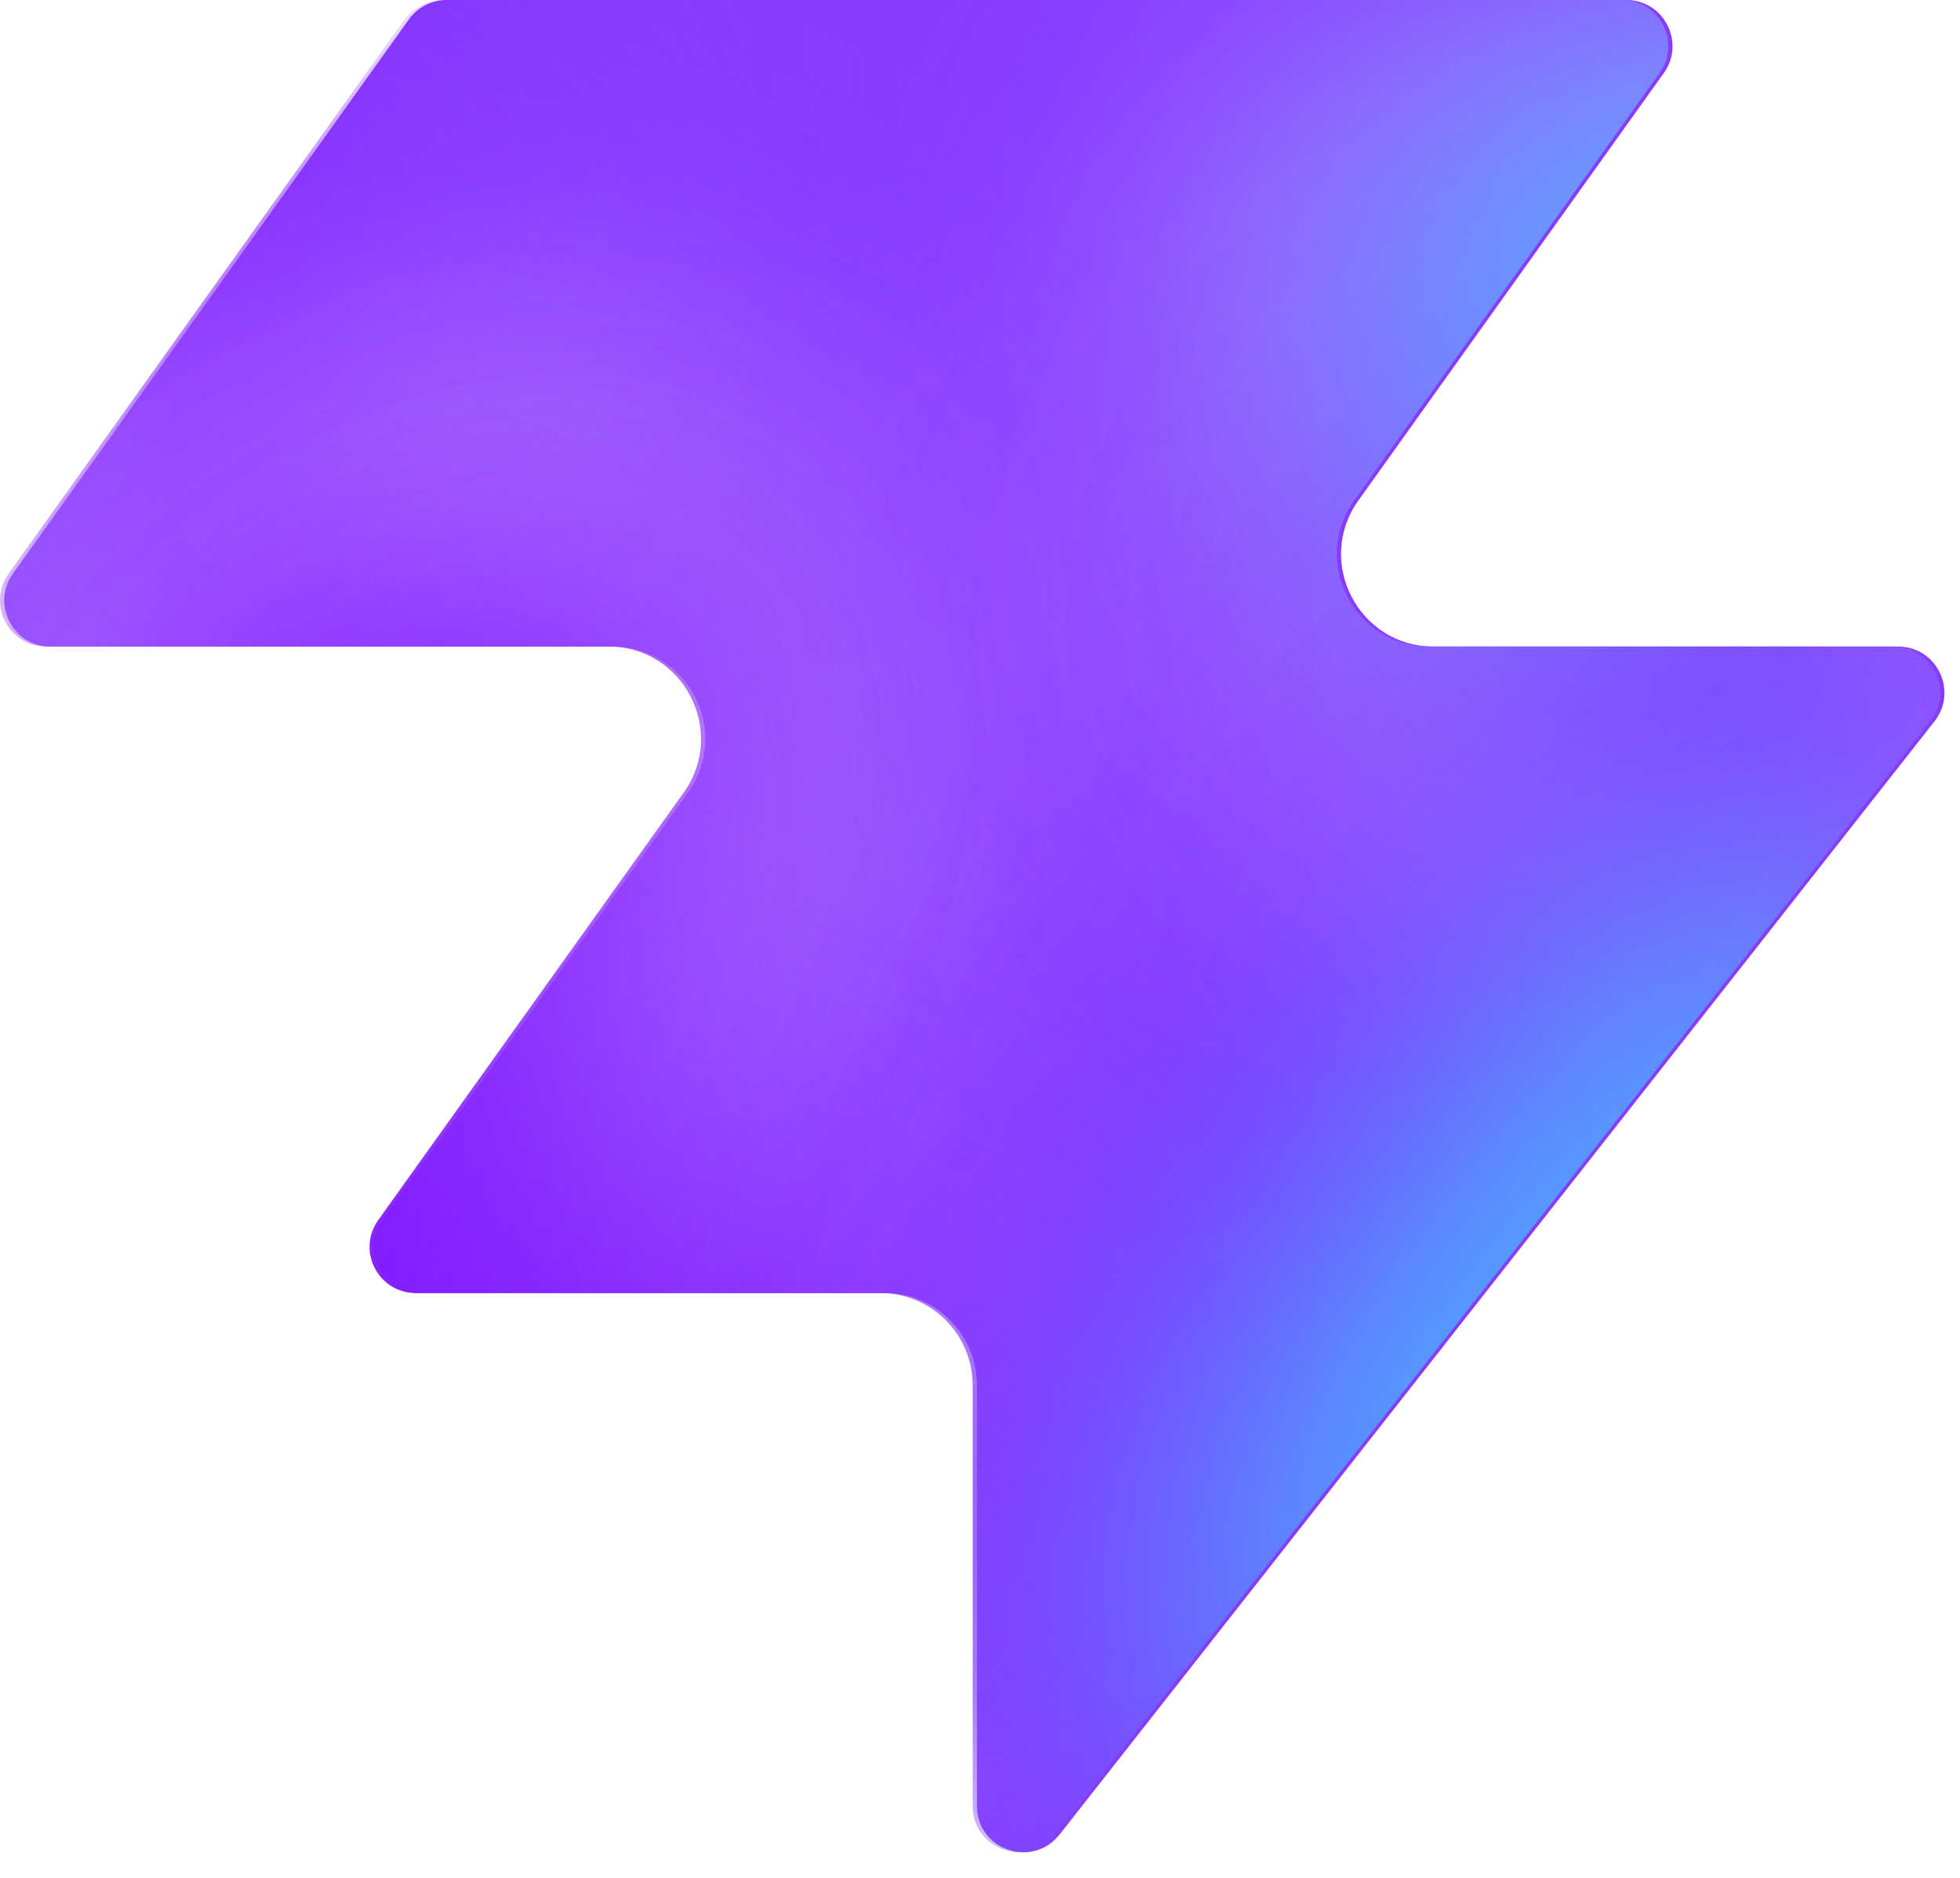
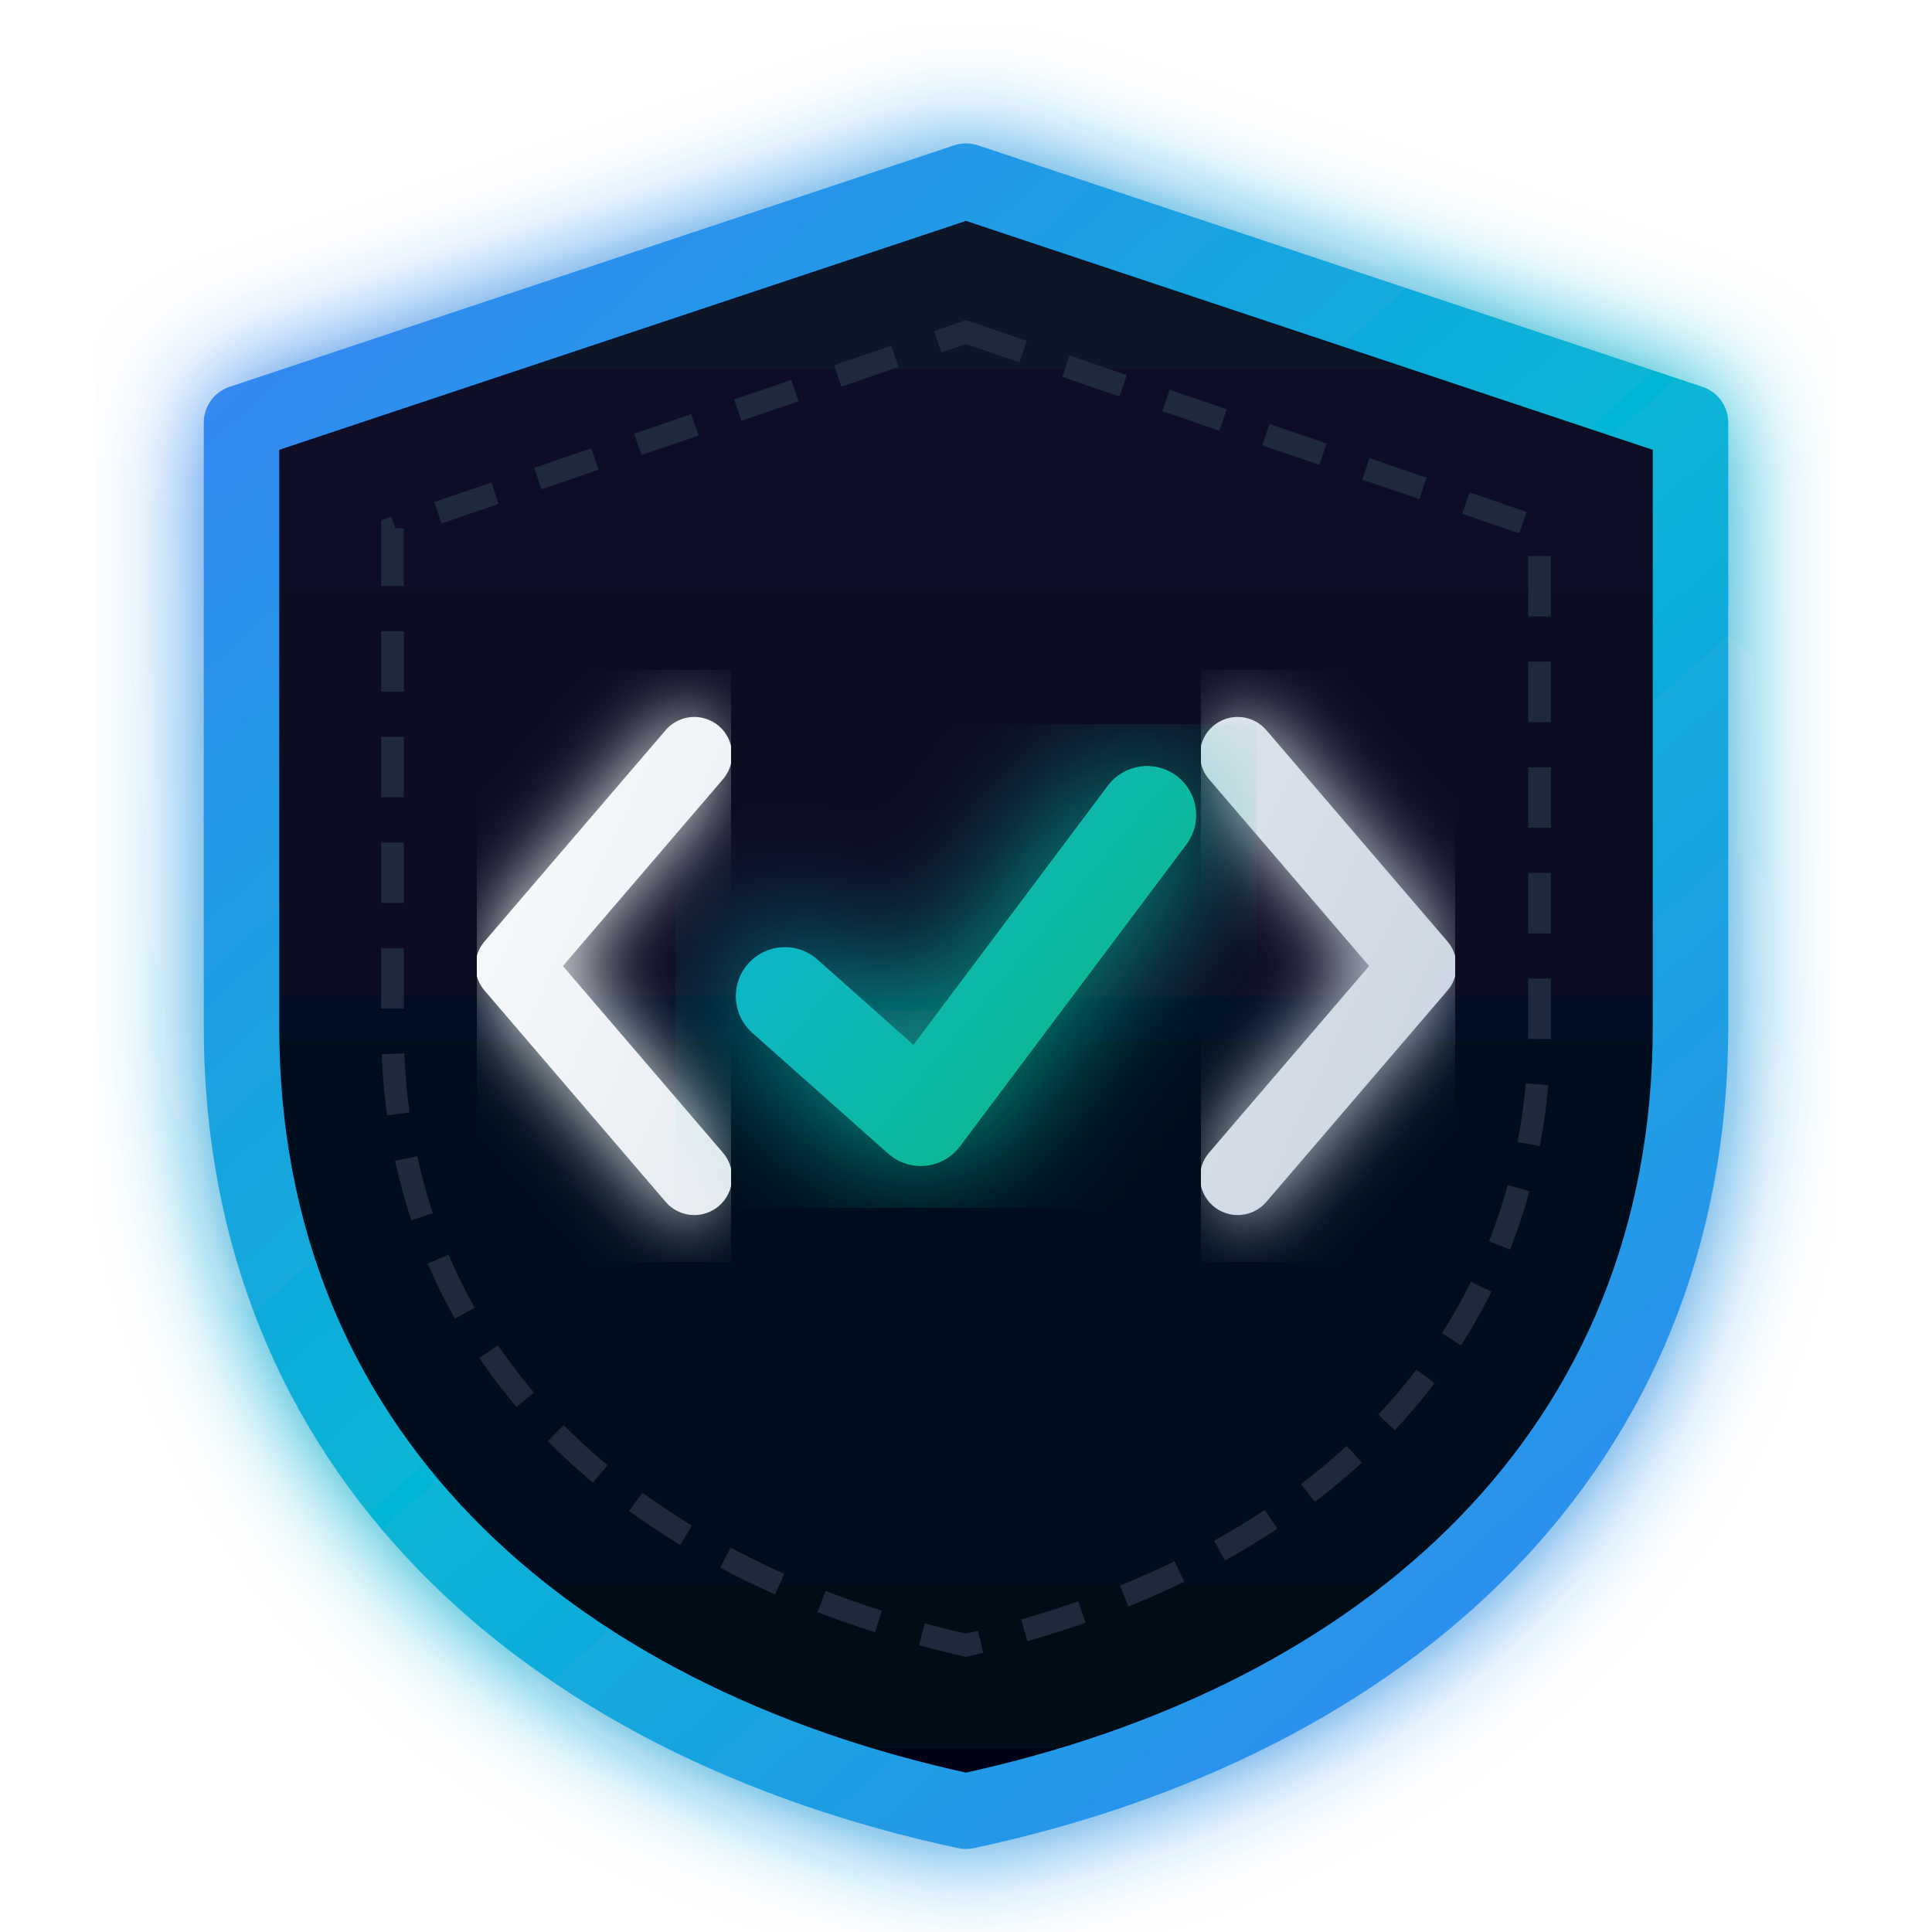
- <svg xmlns="http://www.w3.org/2000/svg" width="48" height="46" fill="none" viewBox="0 0 48 46">
-   <path fill="#863bff" d="M25.946 44.938c-.664.845-2.021.375-2.021-.698V33.937a2.26 2.26 0 0 0-2.262-2.262H10.287c-.92 0-1.456-1.04-.92-1.788l7.48-10.471c1.07-1.497 0-3.578-1.842-3.578H1.237c-.92 0-1.456-1.04-.92-1.788L10.013.474c.214-.297.556-.474.92-.474h28.894c.92 0 1.456 1.04.92 1.788l-7.48 10.471c-1.07 1.498 0 3.579 1.842 3.579h11.377c.943 0 1.473 1.088.89 1.83L25.947 44.94z" style="fill:#863bff;fill:color(display-p3 .525 .23 1);fill-opacity:1" />
-   <mask id="a" width="48" height="46" x="0" y="0" maskUnits="userSpaceOnUse" style="mask-type:alpha">
-     <path fill="#000" d="M25.842 44.938c-.664.844-2.021.375-2.021-.698V33.937a2.26 2.26 0 0 0-2.262-2.262H10.183c-.92 0-1.456-1.04-.92-1.788l7.48-10.471c1.07-1.498 0-3.579-1.842-3.579H1.133c-.92 0-1.456-1.04-.92-1.787L9.91.473c.214-.297.556-.474.92-.474h28.894c.92 0 1.456 1.04.92 1.788l-7.48 10.471c-1.07 1.498 0 3.578 1.842 3.578h11.377c.943 0 1.473 1.088.89 1.832L25.843 44.94z" style="fill:#000;fill-opacity:1" />
-   </mask>
-   <g mask="url(#a)">
-     <g filter="url(#b)">
-       <ellipse cx="5.508" cy="14.704" fill="#ede6ff" rx="5.508" ry="14.704" style="fill:#ede6ff;fill:color(display-p3 .927 .903 1);fill-opacity:1" transform="matrix(.00324 1 1 -.00324 -4.47 31.516)" />
-     </g>
-     <g filter="url(#c)">
-       <ellipse cx="10.399" cy="29.851" fill="#ede6ff" rx="10.399" ry="29.851" style="fill:#ede6ff;fill:color(display-p3 .927 .903 1);fill-opacity:1" transform="matrix(.00324 1 1 -.00324 -39.328 7.883)" />
-     </g>
-     <g filter="url(#d)">
-       <ellipse cx="5.508" cy="30.487" fill="#7e14ff" rx="5.508" ry="30.487" style="fill:#7e14ff;fill:color(display-p3 .492 .077 1);fill-opacity:1" transform="rotate(89.814 -25.913 -14.639)scale(1 -1)" />
-     </g>
-     <g filter="url(#e)">
-       <ellipse cx="5.508" cy="30.599" fill="#7e14ff" rx="5.508" ry="30.599" style="fill:#7e14ff;fill:color(display-p3 .492 .077 1);fill-opacity:1" transform="rotate(89.814 -32.644 -3.334)scale(1 -1)" />
-     </g>
-     <g filter="url(#f)">
-       <ellipse cx="5.508" cy="30.599" fill="#7e14ff" rx="5.508" ry="30.599" style="fill:#7e14ff;fill:color(display-p3 .492 .077 1);fill-opacity:1" transform="matrix(.00324 1 1 -.00324 -34.34 30.47)" />
-     </g>
-     <g filter="url(#g)">
-       <ellipse cx="14.072" cy="22.078" fill="#ede6ff" rx="14.072" ry="22.078" style="fill:#ede6ff;fill:color(display-p3 .927 .903 1);fill-opacity:1" transform="rotate(93.35 24.506 48.493)scale(-1 1)" />
-     </g>
-     <g filter="url(#h)">
-       <ellipse cx="3.47" cy="21.501" fill="#7e14ff" rx="3.47" ry="21.501" style="fill:#7e14ff;fill:color(display-p3 .492 .077 1);fill-opacity:1" transform="rotate(89.009 28.708 47.59)scale(-1 1)" />
-     </g>
-     <g filter="url(#i)">
-       <ellipse cx="3.47" cy="21.501" fill="#7e14ff" rx="3.47" ry="21.501" style="fill:#7e14ff;fill:color(display-p3 .492 .077 1);fill-opacity:1" transform="rotate(89.009 28.708 47.59)scale(-1 1)" />
-     </g>
-     <g filter="url(#j)">
-       <ellipse cx=".387" cy="8.972" fill="#7e14ff" rx="4.407" ry="29.108" style="fill:#7e14ff;fill:color(display-p3 .492 .077 1);fill-opacity:1" transform="rotate(39.51 .387 8.972)" />
-     </g>
-     <g filter="url(#k)">
-       <ellipse cx="47.523" cy="-6.092" fill="#7e14ff" rx="4.407" ry="29.108" style="fill:#7e14ff;fill:color(display-p3 .492 .077 1);fill-opacity:1" transform="rotate(37.892 47.523 -6.092)" />
-     </g>
-     <g filter="url(#l)">
-       <ellipse cx="41.412" cy="6.333" fill="#47bfff" rx="5.971" ry="9.665" style="fill:#47bfff;fill:color(display-p3 .28 .748 1);fill-opacity:1" transform="rotate(37.892 41.412 6.333)" />
-     </g>
-     <g filter="url(#m)">
-       <ellipse cx="-1.879" cy="38.332" fill="#7e14ff" rx="4.407" ry="29.108" style="fill:#7e14ff;fill:color(display-p3 .492 .077 1);fill-opacity:1" transform="rotate(37.892 -1.88 38.332)" />
-     </g>
-     <g filter="url(#n)">
-       <ellipse cx="-1.879" cy="38.332" fill="#7e14ff" rx="4.407" ry="29.108" style="fill:#7e14ff;fill:color(display-p3 .492 .077 1);fill-opacity:1" transform="rotate(37.892 -1.88 38.332)" />
-     </g>
-     <g filter="url(#o)">
-       <ellipse cx="35.651" cy="29.907" fill="#7e14ff" rx="4.407" ry="29.108" style="fill:#7e14ff;fill:color(display-p3 .492 .077 1);fill-opacity:1" transform="rotate(37.892 35.651 29.907)" />
-     </g>
-     <g filter="url(#p)">
-       <ellipse cx="38.418" cy="32.4" fill="#47bfff" rx="5.971" ry="15.297" style="fill:#47bfff;fill:color(display-p3 .28 .748 1);fill-opacity:1" transform="rotate(37.892 38.418 32.4)" />
-     </g>
-   </g>
+ <svg xmlns="http://www.w3.org/2000/svg" width="128" height="128" viewBox="0 0 128 128" fill="none">
  <defs>
-     <filter id="b" width="60.045" height="41.654" x="-19.77" y="16.149" color-interpolation-filters="sRGB" filterUnits="userSpaceOnUse">
-       <feFlood flood-opacity="0" result="BackgroundImageFix" />
-       <feBlend in="SourceGraphic" in2="BackgroundImageFix" result="shape" />
-       <feGaussianBlur result="effect1_foregroundBlur_2002_17158" stdDeviation="7.659" />
+     <linearGradient id="bgGrad" x1="64" y1="12" x2="64" y2="120" gradientUnits="userSpaceOnUse">
+       <stop offset="0%" stop-color="#0b1329" />
+       <stop offset="100%" stop-color="#020617" />
+     </linearGradient>
+     <linearGradient id="shieldGrad" x1="16" y1="12" x2="112" y2="120" gradientUnits="userSpaceOnUse">
+       <stop offset="0%" stop-color="#3b82f6" />
+       <stop offset="50%" stop-color="#06b6d4" />
+       <stop offset="100%" stop-color="#3b82f6" />
+     </linearGradient>
+     <linearGradient id="codeGrad" x1="34" y1="50" x2="94" y2="78" gradientUnits="userSpaceOnUse">
+       <stop offset="0%" stop-color="#f8fafc" />
+       <stop offset="100%" stop-color="#cbd5e1" />
+     </linearGradient>
+     <linearGradient id="checkGrad" x1="52" y1="54" x2="76" y2="74" gradientUnits="userSpaceOnUse">
+       <stop offset="0%" stop-color="#06b6d4" />
+       <stop offset="100%" stop-color="#10b981" />
+     </linearGradient>
+     <filter id="glow-code" x="-20%" y="-20%" width="140%" height="140%">
+       <feGaussianBlur stdDeviation="2.5" result="blur" />
+       <feMerge>
+         <feMergeNode in="blur" />
+         <feMergeNode in="SourceGraphic" />
+       </feMerge>
    </filter>
-     <filter id="c" width="90.34" height="51.437" x="-54.613" y="-7.533" color-interpolation-filters="sRGB" filterUnits="userSpaceOnUse">
-       <feFlood flood-opacity="0" result="BackgroundImageFix" />
-       <feBlend in="SourceGraphic" in2="BackgroundImageFix" result="shape" />
-       <feGaussianBlur result="effect1_foregroundBlur_2002_17158" stdDeviation="7.659" />
+     <filter id="glow-check" x="-30%" y="-30%" width="160%" height="160%">
+       <feGaussianBlur stdDeviation="4.5" result="blur" />
+       <feMerge>
+         <feMergeNode in="blur" />
+         <feMergeNode in="SourceGraphic" />
+       </feMerge>
    </filter>
-     <filter id="d" width="79.355" height="29.4" x="-49.64" y="2.03" color-interpolation-filters="sRGB" filterUnits="userSpaceOnUse">
-       <feFlood flood-opacity="0" result="BackgroundImageFix" />
-       <feBlend in="SourceGraphic" in2="BackgroundImageFix" result="shape" />
-       <feGaussianBlur result="effect1_foregroundBlur_2002_17158" stdDeviation="4.596" />
-     </filter>
-     <filter id="e" width="79.579" height="29.4" x="-45.045" y="20.029" color-interpolation-filters="sRGB" filterUnits="userSpaceOnUse">
-       <feFlood flood-opacity="0" result="BackgroundImageFix" />
-       <feBlend in="SourceGraphic" in2="BackgroundImageFix" result="shape" />
-       <feGaussianBlur result="effect1_foregroundBlur_2002_17158" stdDeviation="4.596" />
-     </filter>
-     <filter id="f" width="79.579" height="29.4" x="-43.513" y="21.178" color-interpolation-filters="sRGB" filterUnits="userSpaceOnUse">
-       <feFlood flood-opacity="0" result="BackgroundImageFix" />
-       <feBlend in="SourceGraphic" in2="BackgroundImageFix" result="shape" />
-       <feGaussianBlur result="effect1_foregroundBlur_2002_17158" stdDeviation="4.596" />
-     </filter>
-     <filter id="g" width="74.749" height="58.852" x="15.756" y="-17.901" color-interpolation-filters="sRGB" filterUnits="userSpaceOnUse">
-       <feFlood flood-opacity="0" result="BackgroundImageFix" />
-       <feBlend in="SourceGraphic" in2="BackgroundImageFix" result="shape" />
-       <feGaussianBlur result="effect1_foregroundBlur_2002_17158" stdDeviation="7.659" />
-     </filter>
-     <filter id="h" width="61.377" height="25.362" x="23.548" y="2.284" color-interpolation-filters="sRGB" filterUnits="userSpaceOnUse">
-       <feFlood flood-opacity="0" result="BackgroundImageFix" />
-       <feBlend in="SourceGraphic" in2="BackgroundImageFix" result="shape" />
-       <feGaussianBlur result="effect1_foregroundBlur_2002_17158" stdDeviation="4.596" />
-     </filter>
-     <filter id="i" width="61.377" height="25.362" x="23.548" y="2.284" color-interpolation-filters="sRGB" filterUnits="userSpaceOnUse">
-       <feFlood flood-opacity="0" result="BackgroundImageFix" />
-       <feBlend in="SourceGraphic" in2="BackgroundImageFix" result="shape" />
-       <feGaussianBlur result="effect1_foregroundBlur_2002_17158" stdDeviation="4.596" />
-     </filter>
-     <filter id="j" width="56.045" height="63.649" x="-27.636" y="-22.853" color-interpolation-filters="sRGB" filterUnits="userSpaceOnUse">
-       <feFlood flood-opacity="0" result="BackgroundImageFix" />
-       <feBlend in="SourceGraphic" in2="BackgroundImageFix" result="shape" />
-       <feGaussianBlur result="effect1_foregroundBlur_2002_17158" stdDeviation="4.596" />
-     </filter>
-     <filter id="k" width="54.814" height="64.646" x="20.116" y="-38.415" color-interpolation-filters="sRGB" filterUnits="userSpaceOnUse">
-       <feFlood flood-opacity="0" result="BackgroundImageFix" />
-       <feBlend in="SourceGraphic" in2="BackgroundImageFix" result="shape" />
-       <feGaussianBlur result="effect1_foregroundBlur_2002_17158" stdDeviation="4.596" />
-     </filter>
-     <filter id="l" width="33.541" height="35.313" x="24.641" y="-11.323" color-interpolation-filters="sRGB" filterUnits="userSpaceOnUse">
-       <feFlood flood-opacity="0" result="BackgroundImageFix" />
-       <feBlend in="SourceGraphic" in2="BackgroundImageFix" result="shape" />
-       <feGaussianBlur result="effect1_foregroundBlur_2002_17158" stdDeviation="4.596" />
-     </filter>
-     <filter id="m" width="54.814" height="64.646" x="-29.286" y="6.009" color-interpolation-filters="sRGB" filterUnits="userSpaceOnUse">
-       <feFlood flood-opacity="0" result="BackgroundImageFix" />
-       <feBlend in="SourceGraphic" in2="BackgroundImageFix" result="shape" />
-       <feGaussianBlur result="effect1_foregroundBlur_2002_17158" stdDeviation="4.596" />
-     </filter>
-     <filter id="n" width="54.814" height="64.646" x="-29.286" y="6.009" color-interpolation-filters="sRGB" filterUnits="userSpaceOnUse">
-       <feFlood flood-opacity="0" result="BackgroundImageFix" />
-       <feBlend in="SourceGraphic" in2="BackgroundImageFix" result="shape" />
-       <feGaussianBlur result="effect1_foregroundBlur_2002_17158" stdDeviation="4.596" />
-     </filter>
-     <filter id="o" width="54.814" height="64.646" x="8.244" y="-2.416" color-interpolation-filters="sRGB" filterUnits="userSpaceOnUse">
-       <feFlood flood-opacity="0" result="BackgroundImageFix" />
-       <feBlend in="SourceGraphic" in2="BackgroundImageFix" result="shape" />
-       <feGaussianBlur result="effect1_foregroundBlur_2002_17158" stdDeviation="4.596" />
-     </filter>
-     <filter id="p" width="39.409" height="43.623" x="18.713" y="10.588" color-interpolation-filters="sRGB" filterUnits="userSpaceOnUse">
-       <feFlood flood-opacity="0" result="BackgroundImageFix" />
-       <feBlend in="SourceGraphic" in2="BackgroundImageFix" result="shape" />
-       <feGaussianBlur result="effect1_foregroundBlur_2002_17158" stdDeviation="4.596" />
+     <filter id="glow-shield" x="-10%" y="-10%" width="120%" height="120%">
+       <feGaussianBlur stdDeviation="3.5" result="blur" />
+       <feMerge>
+         <feMergeNode in="blur" />
+         <feMergeNode in="SourceGraphic" />
+       </feMerge>
    </filter>
  </defs>
+   <path d="M 64,12 L 112,28 L 112,68 C 112,96 92,114 64,120 C 36,114 16,96 16,68 L 16,28 Z" fill="url(#bgGrad)" stroke="url(#shieldGrad)" stroke-width="5" stroke-linejoin="round" filter="url(#glow-shield)" />
+   <path d="M 64,22 L 102,35 L 102,68 C 102,90 86,104 64,109 C 42,104 26,90 26,68 L 26,35 Z" fill="none" stroke="#1e293b" stroke-width="1.5" stroke-dasharray="4 3" />
+   <path d="M 46,50 L 34,64 L 46,78" fill="none" stroke="url(#codeGrad)" stroke-width="5" stroke-linecap="round" stroke-linejoin="round" filter="url(#glow-code)" />
+   <path d="M 82,50 L 94,64 L 82,78" fill="none" stroke="url(#codeGrad)" stroke-width="5" stroke-linecap="round" stroke-linejoin="round" filter="url(#glow-code)" />
+   <path d="M 52,66 L 61,74 L 76,54" fill="none" stroke="url(#checkGrad)" stroke-width="6.5" stroke-linecap="round" stroke-linejoin="round" filter="url(#glow-check)" />
</svg>
